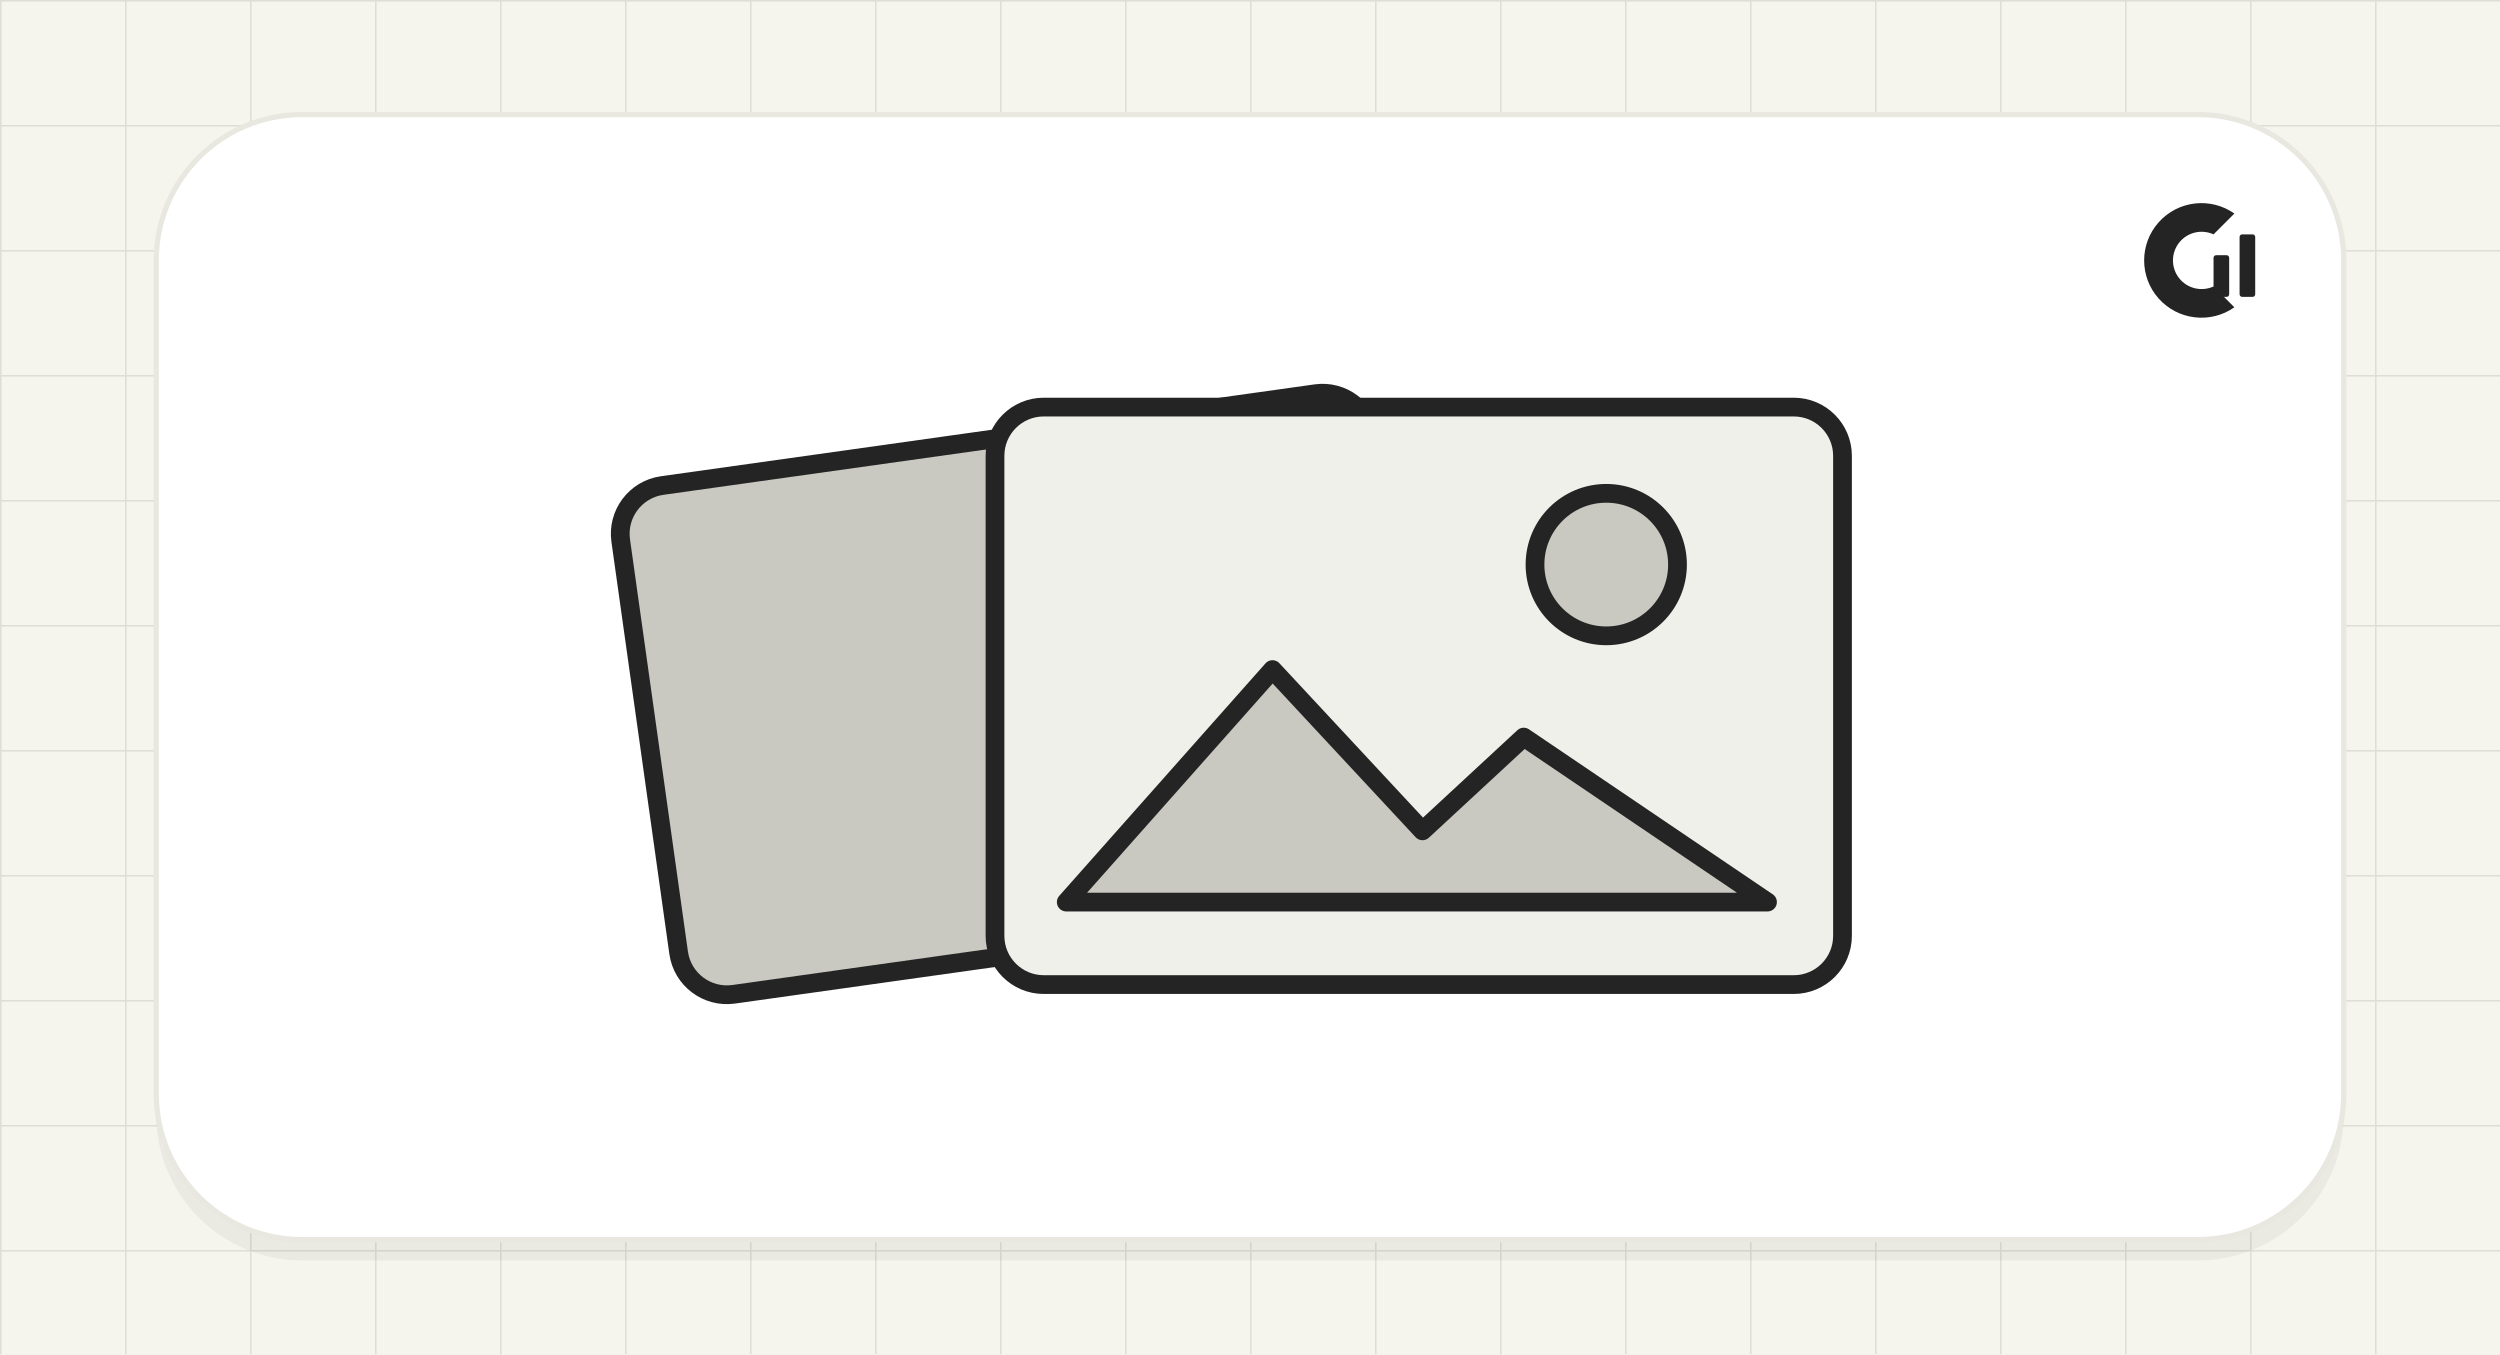
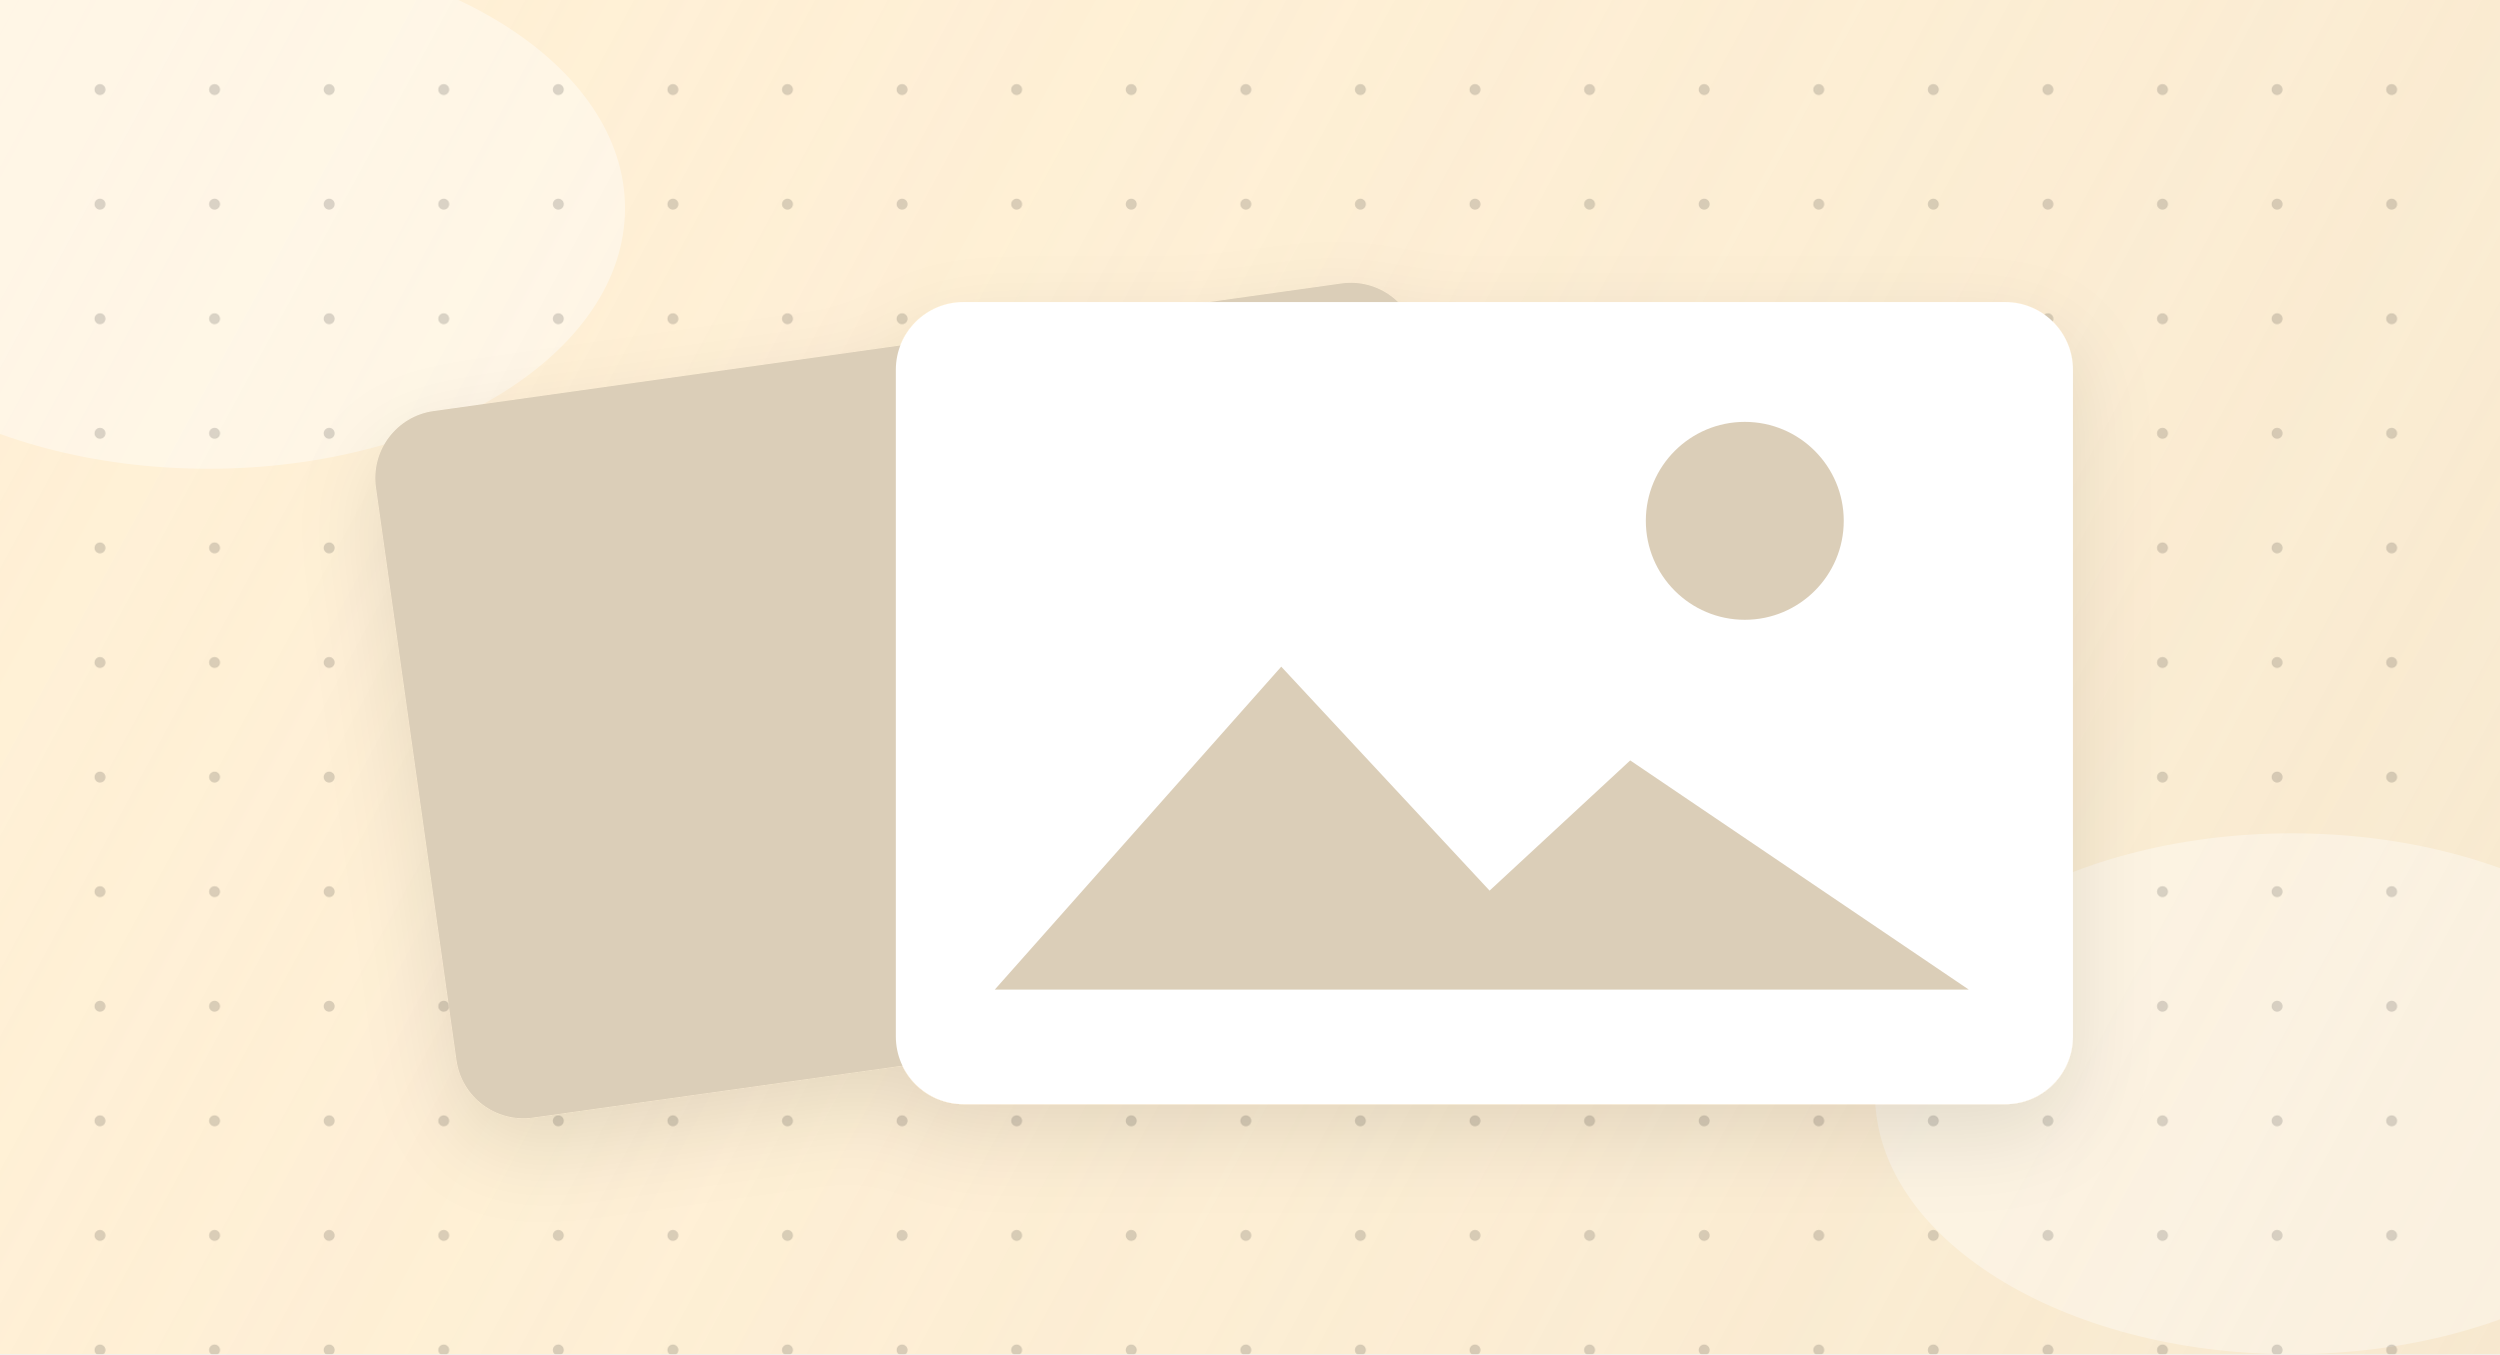
- <svg xmlns="http://www.w3.org/2000/svg" viewBox="0 0 480 260" fill="none" aria-hidden="true" data-cover-system="compare-v2">
+ <svg xmlns="http://www.w3.org/2000/svg" viewBox="0 0 480 260" fill="none" role="img" aria-hidden="true">
+   <rect width="480" height="260" fill="#FFF0D6" />
+   <rect width="480" height="260" fill="url(#wash-photo-management)" opacity="0.85" />
  <defs>
-     <pattern id="grid" width="24" height="24" patternUnits="userSpaceOnUse">
-       <path d="M24 0H0V24" stroke="#DEDED7" stroke-width="0.6" />
+     <linearGradient id="wash-photo-management" x1="0" y1="0" x2="480" y2="260" gradientUnits="userSpaceOnUse">
+       <stop stop-color="#FFF0D6" stop-opacity="0.0" />
+       <stop offset="1" stop-color="#E5D8C0" stop-opacity="0.35" />
+     </linearGradient>
+     <filter id="soft-photo-management" x="-20%" y="-20%" width="140%" height="140%">
+       <feDropShadow dx="0" dy="6" stdDeviation="8" flood-color="#111111" flood-opacity="0.10" />
+     </filter>
+     <pattern id="dots-photo-management" width="22" height="22" patternUnits="userSpaceOnUse" patternTransform="translate(18,16)">
+       <circle cx="1.2" cy="1.2" r="1.05" fill="#111111" opacity="0.35" />
    </pattern>
  </defs>
-   <rect width="480" height="260" fill="#F5F4ED" />
-   <rect width="480" height="260" fill="url(#grid)" />
-   <rect x="30" y="26" width="420" height="216" rx="28" fill="#242424" opacity=".055" />
-   <rect x="30" y="22" width="420" height="216" rx="28" fill="#FFFFFF" stroke="#E8E7E0" />
-   <g transform="translate(67.2 36.4) scale(.72)">
-     <g stroke="#242424" stroke-width="5" stroke-linecap="round" stroke-linejoin="round" data-cover-art="true">
-       <rect x="79" y="66" width="202" height="137" rx="13" fill="#C9C9C2" transform="rotate(-8 180 135)" />
-       <rect x="172" y="58" width="226" height="154" rx="13" fill="#F0F0EB" />
-       <circle cx="335" cy="100" r="19" fill="#C9C9C2" />
-       <path d="M191 190l55-62 40 43 27-25 65 44Z" fill="#C9C9C2" />
+   <ellipse cx="40" cy="40" rx="80" ry="50" fill="#FFFFFF" opacity="0.4" />
+   <ellipse cx="440" cy="210" rx="80" ry="50" fill="#FFFFFF" opacity="0.35" />
+   <rect width="480" height="260" fill="url(#dots-photo-management)" opacity="0.45" />
+   <g filter="url(#soft-photo-management)">
+     <g stroke="#111111" stroke-width="5" stroke-linecap="round" stroke-linejoin="round">
+       <rect x="79" y="66" width="202" height="137" rx="13" fill="#DBCEB8" transform="rotate(-8 180 135)" stroke="none" />
+       <rect x="172" y="58" width="226" height="154" rx="13" fill="#FFFFFF" stroke="none" />
+       <circle cx="335" cy="100" r="19" fill="#DBCEB8" stroke="none" />
+       <path d="M191 190l55-62 40 43 27-25 65 44Z" fill="#DBCEB8" stroke="none" />
    </g>
  </g>
-   <g transform="translate(410 38)" fill="#242424">
-     <path d="M19 3A11 11 0 1 0 19 21L15 17A5.5 5.5 0 1 1 15 7Z" />
-     <rect x="15" y="11" width="3" height="8" rx=".5" />
-     <rect x="20" y="7" width="3" height="12" rx=".5" />
-   </g>
</svg>
